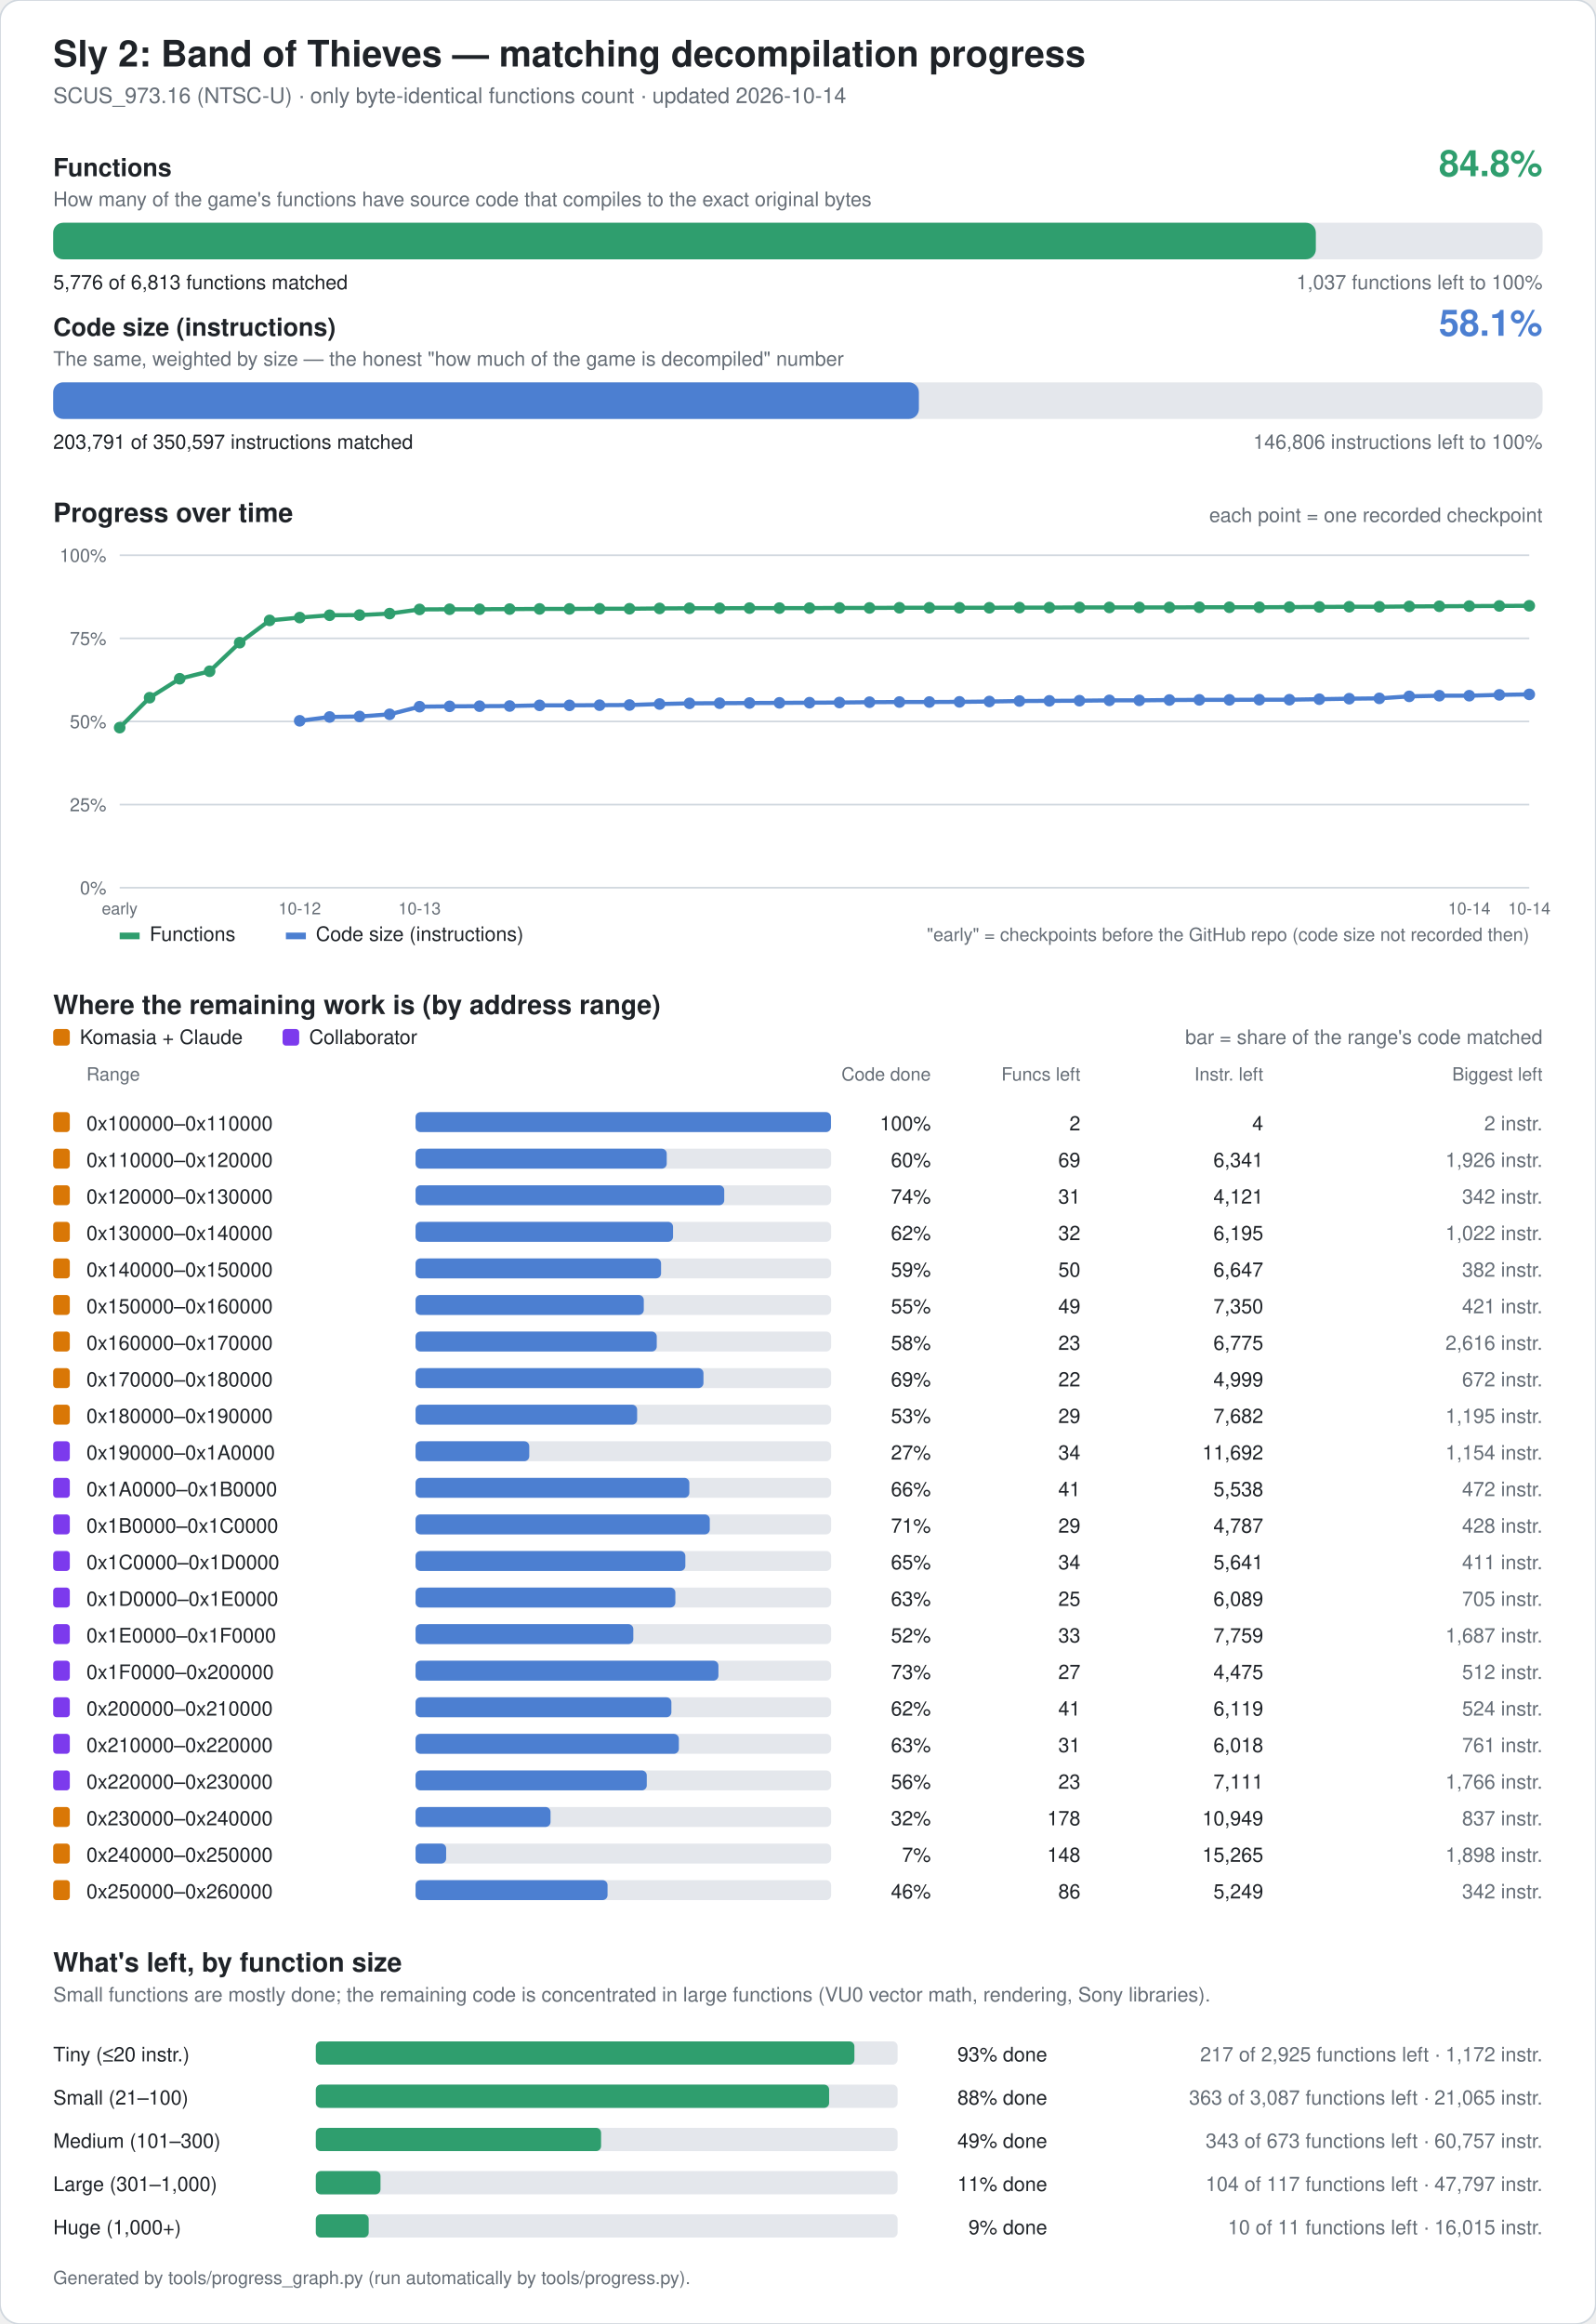
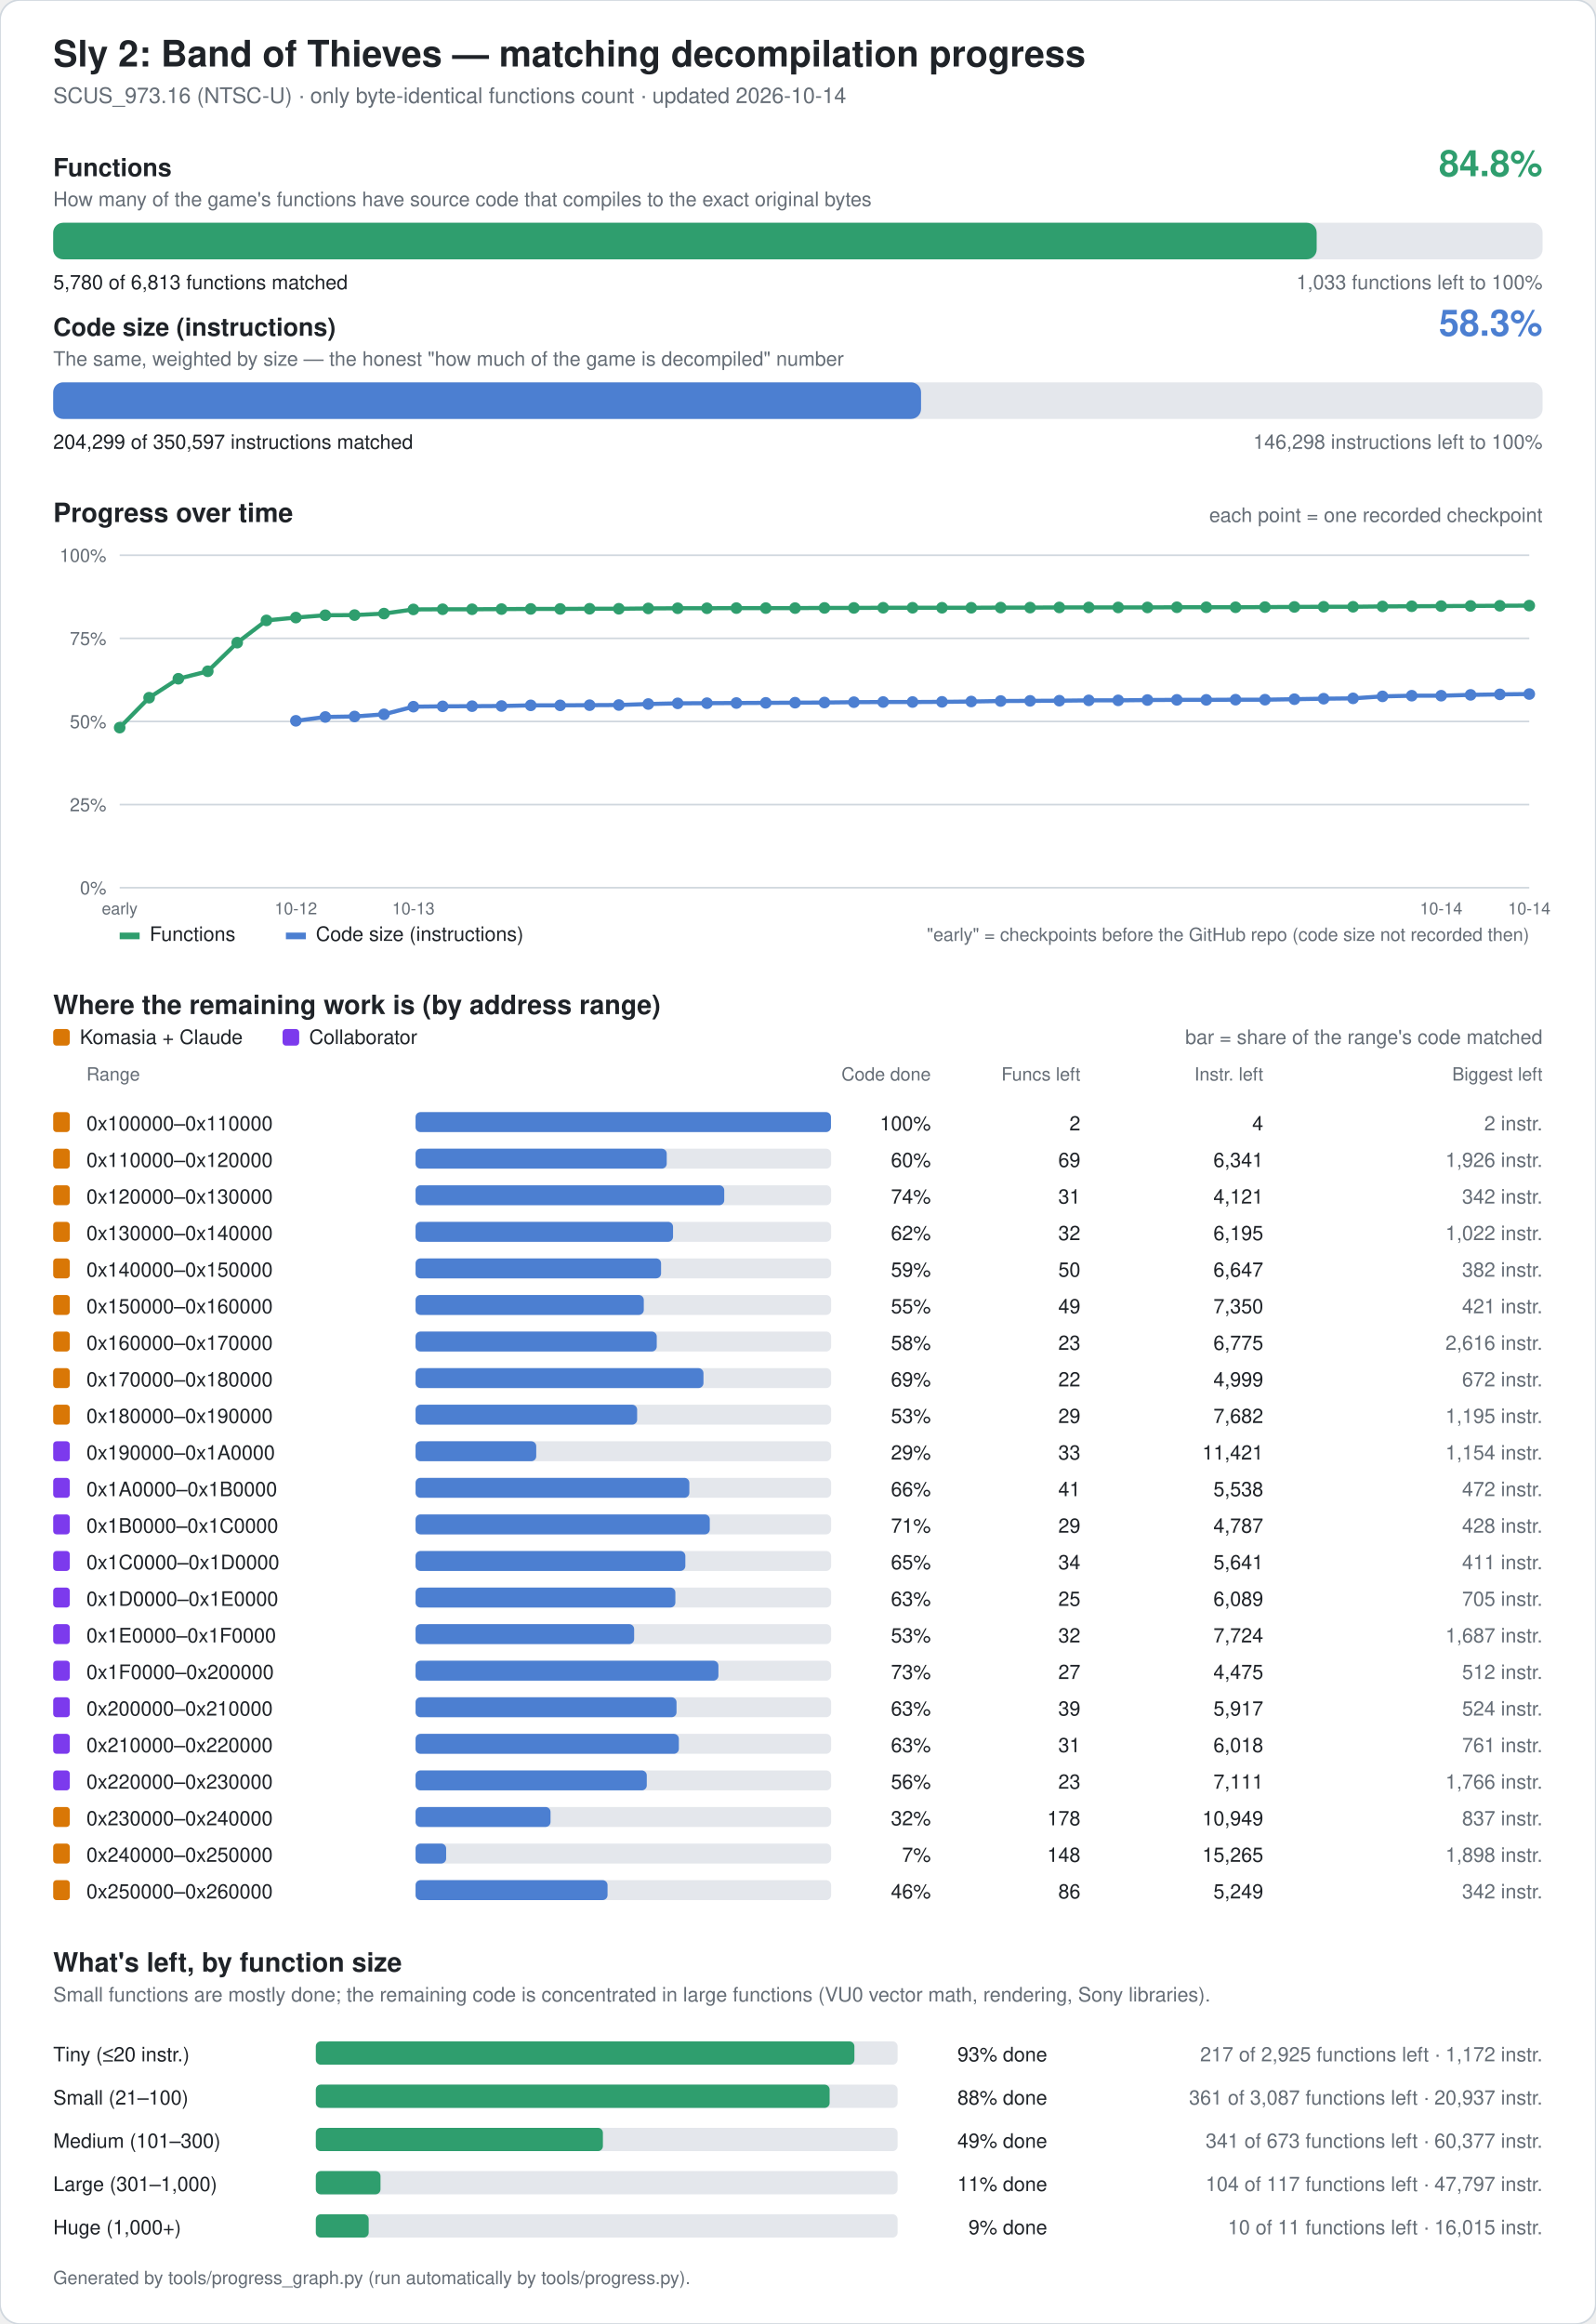
<svg xmlns="http://www.w3.org/2000/svg" width="960" height="1398" viewBox="0 0 960 1398" font-family="-apple-system,BlinkMacSystemFont,Segoe UI,Helvetica,Arial,sans-serif">
  <rect width="960" height="1398" rx="12" fill="#ffffff" stroke="#d0d7de" />
  <text x="32.0" y="40.0" font-size="22" fill="#1f2328" text-anchor="start" font-weight="bold">Sly 2: Band of Thieves — matching decompilation progress</text>
  <text x="32.0" y="62.0" font-size="13" fill="#656d76" text-anchor="start" font-weight="normal">SCUS_973.16 (NTSC-U) · only byte-identical functions count · updated 2026-10-14</text>
  <text x="32.0" y="106.0" font-size="15" fill="#1f2328" text-anchor="start" font-weight="bold">Functions</text>
  <text x="928.0" y="106.0" font-size="22" fill="#2f9e6e" text-anchor="end" font-weight="bold">84.8%</text>
  <text x="32.0" y="124.0" font-size="12" fill="#656d76" text-anchor="start" font-weight="normal">How many of the game's functions have source code that compiles to the exact original bytes</text>
  <rect x="32" y="134" width="896" height="22" rx="6" fill="#e4e7ec" />
-   <rect x="32" y="134" width="759.6" height="22" rx="6" fill="#2f9e6e" />
-   <text x="32.0" y="174.0" font-size="12" fill="#1f2328" text-anchor="start" font-weight="normal">5,776 of 6,813 functions matched</text>
-   <text x="928.0" y="174.0" font-size="12" fill="#656d76" text-anchor="end" font-weight="normal">1,037 functions left to 100%</text>
+   <rect x="32" y="134" width="760.1" height="22" rx="6" fill="#2f9e6e" />
+   <text x="32.0" y="174.0" font-size="12" fill="#1f2328" text-anchor="start" font-weight="normal">5,780 of 6,813 functions matched</text>
+   <text x="928.0" y="174.0" font-size="12" fill="#656d76" text-anchor="end" font-weight="normal">1,033 functions left to 100%</text>
  <text x="32.0" y="202.0" font-size="15" fill="#1f2328" text-anchor="start" font-weight="bold">Code size (instructions)</text>
-   <text x="928.0" y="202.0" font-size="22" fill="#4c7fd1" text-anchor="end" font-weight="bold">58.1%</text>
+   <text x="928.0" y="202.0" font-size="22" fill="#4c7fd1" text-anchor="end" font-weight="bold">58.3%</text>
  <text x="32.0" y="220.0" font-size="12" fill="#656d76" text-anchor="start" font-weight="normal">The same, weighted by size — the honest "how much of the game is decompiled" number</text>
  <rect x="32" y="230" width="896" height="22" rx="6" fill="#e4e7ec" />
-   <rect x="32" y="230" width="520.8" height="22" rx="6" fill="#4c7fd1" />
-   <text x="32.0" y="270.0" font-size="12" fill="#1f2328" text-anchor="start" font-weight="normal">203,791 of 350,597 instructions matched</text>
-   <text x="928.0" y="270.0" font-size="12" fill="#656d76" text-anchor="end" font-weight="normal">146,806 instructions left to 100%</text>
+   <rect x="32" y="230" width="522.1" height="22" rx="6" fill="#4c7fd1" />
+   <text x="32.0" y="270.0" font-size="12" fill="#1f2328" text-anchor="start" font-weight="normal">204,299 of 350,597 instructions matched</text>
+   <text x="928.0" y="270.0" font-size="12" fill="#656d76" text-anchor="end" font-weight="normal">146,298 instructions left to 100%</text>
  <text x="32.0" y="314.0" font-size="16" fill="#1f2328" text-anchor="start" font-weight="bold">Progress over time</text>
  <text x="928.0" y="314.0" font-size="12" fill="#656d76" text-anchor="end" font-weight="normal">each point = one recorded checkpoint</text>
  <line x1="72" y1="534.0" x2="920" y2="534.0" stroke="#d0d7de" stroke-width="1" />
  <text x="64.0" y="538.0" font-size="11" fill="#656d76" text-anchor="end" font-weight="normal">0%</text>
  <line x1="72" y1="484.0" x2="920" y2="484.0" stroke="#d0d7de" stroke-width="1" />
  <text x="64.0" y="488.0" font-size="11" fill="#656d76" text-anchor="end" font-weight="normal">25%</text>
  <line x1="72" y1="434.0" x2="920" y2="434.0" stroke="#d0d7de" stroke-width="1" />
  <text x="64.0" y="438.0" font-size="11" fill="#656d76" text-anchor="end" font-weight="normal">50%</text>
  <line x1="72" y1="384.0" x2="920" y2="384.0" stroke="#d0d7de" stroke-width="1" />
  <text x="64.0" y="388.0" font-size="11" fill="#656d76" text-anchor="end" font-weight="normal">75%</text>
  <line x1="72" y1="334.0" x2="920" y2="334.0" stroke="#d0d7de" stroke-width="1" />
  <text x="64.0" y="338.0" font-size="11" fill="#656d76" text-anchor="end" font-weight="normal">100%</text>
-   <polyline fill="none" stroke="#2f9e6e" stroke-width="2.5" stroke-linejoin="round" points="72.0,437.7 90.0,419.7 108.1,408.3 126.1,403.8 144.2,386.6 162.2,373.2 180.3,371.5 198.3,370.1 216.3,370.0 234.4,369.1 252.4,366.6 270.5,366.5 288.5,366.5 306.6,366.4 324.6,366.3 342.6,366.3 360.7,366.2 378.7,366.2 396.8,366.0 414.8,365.9 432.9,365.9 450.9,365.8 468.9,365.8 487.0,365.8 505.0,365.7 523.1,365.7 541.1,365.6 559.1,365.6 577.2,365.6 595.2,365.6 613.3,365.5 631.3,365.5 649.4,365.4 667.4,365.4 685.4,365.4 703.5,365.4 721.5,365.3 739.6,365.3 757.6,365.3 775.7,365.2 793.7,365.1 811.7,365.0 829.8,365.0 847.8,364.8 865.9,364.7 883.9,364.6 902.0,364.5 920.0,364.4" />
+   <polyline fill="none" stroke="#2f9e6e" stroke-width="2.5" stroke-linejoin="round" points="72.0,437.7 89.7,419.7 107.3,408.3 125.0,403.8 142.7,386.6 160.3,373.2 178.0,371.5 195.7,370.1 213.3,370.0 231.0,369.1 248.7,366.6 266.3,366.5 284.0,366.5 301.7,366.4 319.3,366.3 337.0,366.3 354.7,366.2 372.3,366.2 390.0,366.0 407.7,365.9 425.3,365.9 443.0,365.8 460.7,365.8 478.3,365.8 496.0,365.7 513.7,365.7 531.3,365.6 549.0,365.6 566.7,365.6 584.3,365.6 602.0,365.5 619.7,365.5 637.3,365.4 655.0,365.4 672.7,365.4 690.3,365.4 708.0,365.3 725.7,365.3 743.3,365.3 761.0,365.2 778.7,365.1 796.3,365.0 814.0,365.0 831.7,364.8 849.3,364.7 867.0,364.6 884.7,364.5 902.3,364.4 920.0,364.3" />
  <circle cx="72.0" cy="437.7" r="3.5" fill="#2f9e6e" />
-   <circle cx="90.0" cy="419.7" r="3.5" fill="#2f9e6e" />
-   <circle cx="108.1" cy="408.3" r="3.5" fill="#2f9e6e" />
-   <circle cx="126.1" cy="403.8" r="3.5" fill="#2f9e6e" />
-   <circle cx="144.2" cy="386.6" r="3.5" fill="#2f9e6e" />
-   <circle cx="162.2" cy="373.2" r="3.5" fill="#2f9e6e" />
-   <circle cx="180.3" cy="371.5" r="3.5" fill="#2f9e6e" />
-   <circle cx="198.3" cy="370.1" r="3.5" fill="#2f9e6e" />
-   <circle cx="216.3" cy="370.0" r="3.5" fill="#2f9e6e" />
-   <circle cx="234.4" cy="369.1" r="3.5" fill="#2f9e6e" />
-   <circle cx="252.4" cy="366.6" r="3.5" fill="#2f9e6e" />
-   <circle cx="270.5" cy="366.5" r="3.5" fill="#2f9e6e" />
-   <circle cx="288.5" cy="366.5" r="3.5" fill="#2f9e6e" />
-   <circle cx="306.6" cy="366.4" r="3.5" fill="#2f9e6e" />
-   <circle cx="324.6" cy="366.3" r="3.5" fill="#2f9e6e" />
-   <circle cx="342.6" cy="366.3" r="3.5" fill="#2f9e6e" />
-   <circle cx="360.7" cy="366.2" r="3.5" fill="#2f9e6e" />
-   <circle cx="378.7" cy="366.2" r="3.5" fill="#2f9e6e" />
-   <circle cx="396.8" cy="366.0" r="3.5" fill="#2f9e6e" />
-   <circle cx="414.8" cy="365.9" r="3.5" fill="#2f9e6e" />
-   <circle cx="432.9" cy="365.9" r="3.5" fill="#2f9e6e" />
-   <circle cx="450.9" cy="365.8" r="3.5" fill="#2f9e6e" />
-   <circle cx="468.9" cy="365.8" r="3.5" fill="#2f9e6e" />
-   <circle cx="487.0" cy="365.8" r="3.5" fill="#2f9e6e" />
-   <circle cx="505.0" cy="365.7" r="3.5" fill="#2f9e6e" />
-   <circle cx="523.1" cy="365.7" r="3.5" fill="#2f9e6e" />
-   <circle cx="541.1" cy="365.6" r="3.5" fill="#2f9e6e" />
-   <circle cx="559.1" cy="365.6" r="3.5" fill="#2f9e6e" />
-   <circle cx="577.2" cy="365.6" r="3.5" fill="#2f9e6e" />
-   <circle cx="595.2" cy="365.6" r="3.5" fill="#2f9e6e" />
-   <circle cx="613.3" cy="365.5" r="3.5" fill="#2f9e6e" />
-   <circle cx="631.3" cy="365.5" r="3.5" fill="#2f9e6e" />
-   <circle cx="649.4" cy="365.4" r="3.5" fill="#2f9e6e" />
-   <circle cx="667.4" cy="365.4" r="3.5" fill="#2f9e6e" />
-   <circle cx="685.4" cy="365.4" r="3.5" fill="#2f9e6e" />
-   <circle cx="703.5" cy="365.4" r="3.5" fill="#2f9e6e" />
-   <circle cx="721.5" cy="365.3" r="3.5" fill="#2f9e6e" />
-   <circle cx="739.6" cy="365.3" r="3.5" fill="#2f9e6e" />
-   <circle cx="757.6" cy="365.3" r="3.5" fill="#2f9e6e" />
-   <circle cx="775.7" cy="365.2" r="3.5" fill="#2f9e6e" />
-   <circle cx="793.7" cy="365.1" r="3.5" fill="#2f9e6e" />
-   <circle cx="811.7" cy="365.0" r="3.5" fill="#2f9e6e" />
-   <circle cx="829.8" cy="365.0" r="3.5" fill="#2f9e6e" />
-   <circle cx="847.8" cy="364.8" r="3.5" fill="#2f9e6e" />
-   <circle cx="865.9" cy="364.7" r="3.5" fill="#2f9e6e" />
-   <circle cx="883.9" cy="364.6" r="3.5" fill="#2f9e6e" />
-   <circle cx="902.0" cy="364.5" r="3.5" fill="#2f9e6e" />
-   <circle cx="920.0" cy="364.4" r="3.5" fill="#2f9e6e" />
-   <polyline fill="none" stroke="#4c7fd1" stroke-width="2.5" stroke-linejoin="round" points="180.3,433.6 198.3,431.3 216.3,431.0 234.4,429.7 252.4,425.1 270.5,424.9 288.5,424.8 306.6,424.7 324.6,424.3 342.6,424.3 360.7,424.2 378.7,424.1 396.8,423.5 414.8,423.1 432.9,423.0 450.9,422.9 468.9,422.8 487.0,422.7 505.0,422.6 523.1,422.4 541.1,422.3 559.1,422.3 577.2,422.2 595.2,422.0 613.3,421.7 631.3,421.6 649.4,421.5 667.4,421.3 685.4,421.3 703.5,421.1 721.5,421.0 739.6,421.0 757.6,420.9 775.7,420.9 793.7,420.6 811.7,420.3 829.8,420.1 847.8,418.9 865.9,418.5 883.9,418.5 902.0,418.0 920.0,417.7" />
-   <circle cx="180.3" cy="433.6" r="3.5" fill="#4c7fd1" />
-   <circle cx="198.3" cy="431.3" r="3.5" fill="#4c7fd1" />
-   <circle cx="216.3" cy="431.0" r="3.5" fill="#4c7fd1" />
-   <circle cx="234.4" cy="429.7" r="3.5" fill="#4c7fd1" />
-   <circle cx="252.4" cy="425.1" r="3.5" fill="#4c7fd1" />
-   <circle cx="270.5" cy="424.9" r="3.5" fill="#4c7fd1" />
-   <circle cx="288.5" cy="424.8" r="3.5" fill="#4c7fd1" />
-   <circle cx="306.6" cy="424.7" r="3.5" fill="#4c7fd1" />
-   <circle cx="324.6" cy="424.3" r="3.5" fill="#4c7fd1" />
-   <circle cx="342.6" cy="424.3" r="3.5" fill="#4c7fd1" />
-   <circle cx="360.7" cy="424.2" r="3.5" fill="#4c7fd1" />
-   <circle cx="378.7" cy="424.1" r="3.5" fill="#4c7fd1" />
-   <circle cx="396.8" cy="423.5" r="3.5" fill="#4c7fd1" />
-   <circle cx="414.8" cy="423.1" r="3.5" fill="#4c7fd1" />
-   <circle cx="432.9" cy="423.0" r="3.5" fill="#4c7fd1" />
-   <circle cx="450.9" cy="422.9" r="3.5" fill="#4c7fd1" />
-   <circle cx="468.9" cy="422.8" r="3.5" fill="#4c7fd1" />
-   <circle cx="487.0" cy="422.7" r="3.5" fill="#4c7fd1" />
-   <circle cx="505.0" cy="422.6" r="3.5" fill="#4c7fd1" />
-   <circle cx="523.1" cy="422.4" r="3.5" fill="#4c7fd1" />
-   <circle cx="541.1" cy="422.3" r="3.5" fill="#4c7fd1" />
-   <circle cx="559.1" cy="422.3" r="3.5" fill="#4c7fd1" />
-   <circle cx="577.2" cy="422.2" r="3.5" fill="#4c7fd1" />
-   <circle cx="595.2" cy="422.0" r="3.5" fill="#4c7fd1" />
-   <circle cx="613.3" cy="421.7" r="3.5" fill="#4c7fd1" />
-   <circle cx="631.3" cy="421.6" r="3.5" fill="#4c7fd1" />
-   <circle cx="649.4" cy="421.5" r="3.5" fill="#4c7fd1" />
-   <circle cx="667.4" cy="421.3" r="3.5" fill="#4c7fd1" />
-   <circle cx="685.4" cy="421.3" r="3.5" fill="#4c7fd1" />
-   <circle cx="703.5" cy="421.1" r="3.5" fill="#4c7fd1" />
-   <circle cx="721.5" cy="421.0" r="3.5" fill="#4c7fd1" />
-   <circle cx="739.6" cy="421.0" r="3.5" fill="#4c7fd1" />
-   <circle cx="757.6" cy="420.9" r="3.5" fill="#4c7fd1" />
-   <circle cx="775.7" cy="420.9" r="3.5" fill="#4c7fd1" />
-   <circle cx="793.7" cy="420.6" r="3.5" fill="#4c7fd1" />
-   <circle cx="811.7" cy="420.3" r="3.5" fill="#4c7fd1" />
-   <circle cx="829.8" cy="420.1" r="3.5" fill="#4c7fd1" />
-   <circle cx="847.8" cy="418.9" r="3.5" fill="#4c7fd1" />
-   <circle cx="865.9" cy="418.5" r="3.5" fill="#4c7fd1" />
-   <circle cx="883.9" cy="418.5" r="3.5" fill="#4c7fd1" />
-   <circle cx="902.0" cy="418.0" r="3.5" fill="#4c7fd1" />
-   <circle cx="920.0" cy="417.7" r="3.5" fill="#4c7fd1" />
+   <circle cx="89.7" cy="419.7" r="3.5" fill="#2f9e6e" />
+   <circle cx="107.3" cy="408.3" r="3.5" fill="#2f9e6e" />
+   <circle cx="125.0" cy="403.8" r="3.5" fill="#2f9e6e" />
+   <circle cx="142.7" cy="386.6" r="3.5" fill="#2f9e6e" />
+   <circle cx="160.3" cy="373.2" r="3.5" fill="#2f9e6e" />
+   <circle cx="178.0" cy="371.5" r="3.5" fill="#2f9e6e" />
+   <circle cx="195.7" cy="370.1" r="3.5" fill="#2f9e6e" />
+   <circle cx="213.3" cy="370.0" r="3.5" fill="#2f9e6e" />
+   <circle cx="231.0" cy="369.1" r="3.5" fill="#2f9e6e" />
+   <circle cx="248.7" cy="366.6" r="3.5" fill="#2f9e6e" />
+   <circle cx="266.3" cy="366.5" r="3.5" fill="#2f9e6e" />
+   <circle cx="284.0" cy="366.5" r="3.5" fill="#2f9e6e" />
+   <circle cx="301.7" cy="366.4" r="3.5" fill="#2f9e6e" />
+   <circle cx="319.3" cy="366.3" r="3.5" fill="#2f9e6e" />
+   <circle cx="337.0" cy="366.3" r="3.5" fill="#2f9e6e" />
+   <circle cx="354.7" cy="366.2" r="3.5" fill="#2f9e6e" />
+   <circle cx="372.3" cy="366.2" r="3.5" fill="#2f9e6e" />
+   <circle cx="390.0" cy="366.0" r="3.5" fill="#2f9e6e" />
+   <circle cx="407.7" cy="365.9" r="3.5" fill="#2f9e6e" />
+   <circle cx="425.3" cy="365.9" r="3.5" fill="#2f9e6e" />
+   <circle cx="443.0" cy="365.8" r="3.5" fill="#2f9e6e" />
+   <circle cx="460.7" cy="365.8" r="3.5" fill="#2f9e6e" />
+   <circle cx="478.3" cy="365.8" r="3.5" fill="#2f9e6e" />
+   <circle cx="496.0" cy="365.7" r="3.5" fill="#2f9e6e" />
+   <circle cx="513.7" cy="365.7" r="3.5" fill="#2f9e6e" />
+   <circle cx="531.3" cy="365.6" r="3.5" fill="#2f9e6e" />
+   <circle cx="549.0" cy="365.6" r="3.5" fill="#2f9e6e" />
+   <circle cx="566.7" cy="365.6" r="3.5" fill="#2f9e6e" />
+   <circle cx="584.3" cy="365.6" r="3.5" fill="#2f9e6e" />
+   <circle cx="602.0" cy="365.5" r="3.5" fill="#2f9e6e" />
+   <circle cx="619.7" cy="365.5" r="3.5" fill="#2f9e6e" />
+   <circle cx="637.3" cy="365.4" r="3.5" fill="#2f9e6e" />
+   <circle cx="655.0" cy="365.4" r="3.5" fill="#2f9e6e" />
+   <circle cx="672.7" cy="365.4" r="3.5" fill="#2f9e6e" />
+   <circle cx="690.3" cy="365.4" r="3.5" fill="#2f9e6e" />
+   <circle cx="708.0" cy="365.3" r="3.5" fill="#2f9e6e" />
+   <circle cx="725.7" cy="365.3" r="3.5" fill="#2f9e6e" />
+   <circle cx="743.3" cy="365.3" r="3.5" fill="#2f9e6e" />
+   <circle cx="761.0" cy="365.2" r="3.5" fill="#2f9e6e" />
+   <circle cx="778.7" cy="365.1" r="3.5" fill="#2f9e6e" />
+   <circle cx="796.3" cy="365.0" r="3.5" fill="#2f9e6e" />
+   <circle cx="814.0" cy="365.0" r="3.5" fill="#2f9e6e" />
+   <circle cx="831.7" cy="364.8" r="3.5" fill="#2f9e6e" />
+   <circle cx="849.3" cy="364.7" r="3.5" fill="#2f9e6e" />
+   <circle cx="867.0" cy="364.6" r="3.5" fill="#2f9e6e" />
+   <circle cx="884.7" cy="364.5" r="3.5" fill="#2f9e6e" />
+   <circle cx="902.3" cy="364.4" r="3.5" fill="#2f9e6e" />
+   <circle cx="920.0" cy="364.3" r="3.5" fill="#2f9e6e" />
+   <polyline fill="none" stroke="#4c7fd1" stroke-width="2.5" stroke-linejoin="round" points="178.0,433.6 195.7,431.3 213.3,431.0 231.0,429.7 248.7,425.1 266.3,424.9 284.0,424.8 301.7,424.7 319.3,424.3 337.0,424.3 354.7,424.2 372.3,424.1 390.0,423.5 407.7,423.1 425.3,423.0 443.0,422.9 460.7,422.8 478.3,422.7 496.0,422.6 513.7,422.4 531.3,422.3 549.0,422.3 566.7,422.2 584.3,422.0 602.0,421.7 619.7,421.6 637.3,421.5 655.0,421.3 672.7,421.3 690.3,421.1 708.0,421.0 725.7,421.0 743.3,420.9 761.0,420.9 778.7,420.6 796.3,420.3 814.0,420.1 831.7,418.9 849.3,418.5 867.0,418.5 884.7,418.0 902.3,417.7 920.0,417.5" />
+   <circle cx="178.0" cy="433.6" r="3.5" fill="#4c7fd1" />
+   <circle cx="195.7" cy="431.3" r="3.5" fill="#4c7fd1" />
+   <circle cx="213.3" cy="431.0" r="3.5" fill="#4c7fd1" />
+   <circle cx="231.0" cy="429.7" r="3.5" fill="#4c7fd1" />
+   <circle cx="248.7" cy="425.1" r="3.5" fill="#4c7fd1" />
+   <circle cx="266.3" cy="424.9" r="3.5" fill="#4c7fd1" />
+   <circle cx="284.0" cy="424.8" r="3.5" fill="#4c7fd1" />
+   <circle cx="301.7" cy="424.7" r="3.5" fill="#4c7fd1" />
+   <circle cx="319.3" cy="424.3" r="3.5" fill="#4c7fd1" />
+   <circle cx="337.0" cy="424.3" r="3.5" fill="#4c7fd1" />
+   <circle cx="354.7" cy="424.2" r="3.5" fill="#4c7fd1" />
+   <circle cx="372.3" cy="424.1" r="3.5" fill="#4c7fd1" />
+   <circle cx="390.0" cy="423.5" r="3.5" fill="#4c7fd1" />
+   <circle cx="407.7" cy="423.1" r="3.5" fill="#4c7fd1" />
+   <circle cx="425.3" cy="423.0" r="3.5" fill="#4c7fd1" />
+   <circle cx="443.0" cy="422.9" r="3.5" fill="#4c7fd1" />
+   <circle cx="460.7" cy="422.8" r="3.5" fill="#4c7fd1" />
+   <circle cx="478.3" cy="422.7" r="3.5" fill="#4c7fd1" />
+   <circle cx="496.0" cy="422.6" r="3.5" fill="#4c7fd1" />
+   <circle cx="513.7" cy="422.4" r="3.5" fill="#4c7fd1" />
+   <circle cx="531.3" cy="422.3" r="3.5" fill="#4c7fd1" />
+   <circle cx="549.0" cy="422.3" r="3.5" fill="#4c7fd1" />
+   <circle cx="566.7" cy="422.2" r="3.5" fill="#4c7fd1" />
+   <circle cx="584.3" cy="422.0" r="3.5" fill="#4c7fd1" />
+   <circle cx="602.0" cy="421.7" r="3.5" fill="#4c7fd1" />
+   <circle cx="619.7" cy="421.6" r="3.5" fill="#4c7fd1" />
+   <circle cx="637.3" cy="421.5" r="3.5" fill="#4c7fd1" />
+   <circle cx="655.0" cy="421.3" r="3.5" fill="#4c7fd1" />
+   <circle cx="672.7" cy="421.3" r="3.5" fill="#4c7fd1" />
+   <circle cx="690.3" cy="421.1" r="3.5" fill="#4c7fd1" />
+   <circle cx="708.0" cy="421.0" r="3.5" fill="#4c7fd1" />
+   <circle cx="725.7" cy="421.0" r="3.5" fill="#4c7fd1" />
+   <circle cx="743.3" cy="420.9" r="3.5" fill="#4c7fd1" />
+   <circle cx="761.0" cy="420.9" r="3.5" fill="#4c7fd1" />
+   <circle cx="778.7" cy="420.6" r="3.5" fill="#4c7fd1" />
+   <circle cx="796.3" cy="420.3" r="3.5" fill="#4c7fd1" />
+   <circle cx="814.0" cy="420.1" r="3.5" fill="#4c7fd1" />
+   <circle cx="831.7" cy="418.9" r="3.5" fill="#4c7fd1" />
+   <circle cx="849.3" cy="418.5" r="3.5" fill="#4c7fd1" />
+   <circle cx="867.0" cy="418.5" r="3.5" fill="#4c7fd1" />
+   <circle cx="884.7" cy="418.0" r="3.5" fill="#4c7fd1" />
+   <circle cx="902.3" cy="417.7" r="3.5" fill="#4c7fd1" />
+   <circle cx="920.0" cy="417.5" r="3.5" fill="#4c7fd1" />
  <text x="72.0" y="550.0" font-size="10" fill="#656d76" text-anchor="middle" font-weight="normal">early</text>
-   <text x="180.3" y="550.0" font-size="10" fill="#656d76" text-anchor="middle" font-weight="normal">10-12</text>
-   <text x="252.4" y="550.0" font-size="10" fill="#656d76" text-anchor="middle" font-weight="normal">10-13</text>
-   <text x="883.9" y="550.0" font-size="10" fill="#656d76" text-anchor="middle" font-weight="normal">10-14</text>
+   <text x="178.0" y="550.0" font-size="10" fill="#656d76" text-anchor="middle" font-weight="normal">10-12</text>
+   <text x="248.7" y="550.0" font-size="10" fill="#656d76" text-anchor="middle" font-weight="normal">10-13</text>
+   <text x="867.0" y="550.0" font-size="10" fill="#656d76" text-anchor="middle" font-weight="normal">10-14</text>
  <text x="920.0" y="550.0" font-size="10" fill="#656d76" text-anchor="middle" font-weight="normal">10-14</text>
  <rect x="72" y="561" width="12" height="4" fill="#2f9e6e" />
  <text x="90.0" y="566.0" font-size="12" fill="#1f2328" text-anchor="start" font-weight="normal">Functions</text>
  <rect x="172" y="561" width="12" height="4" fill="#4c7fd1" />
  <text x="190.0" y="566.0" font-size="12" fill="#1f2328" text-anchor="start" font-weight="normal">Code size (instructions)</text>
  <text x="920.0" y="566.0" font-size="11" fill="#656d76" text-anchor="end" font-weight="normal">"early" = checkpoints before the GitHub repo (code size not recorded then)</text>
  <text x="32.0" y="610.0" font-size="16" fill="#1f2328" text-anchor="start" font-weight="bold">Where the remaining work is (by address range)</text>
  <rect x="32" y="619" width="10" height="10" rx="2" fill="#d97706" />
  <text x="48.0" y="628.0" font-size="12" fill="#1f2328" text-anchor="start" font-weight="normal">Komasia + Claude</text>
  <rect x="170" y="619" width="10" height="10" rx="2" fill="#7c3aed" />
  <text x="186.0" y="628.0" font-size="12" fill="#1f2328" text-anchor="start" font-weight="normal">Collaborator</text>
  <text x="928.0" y="628.0" font-size="12" fill="#656d76" text-anchor="end" font-weight="normal">bar = share of the range's code matched</text>
  <text x="52.0" y="650.0" font-size="11" fill="#656d76" text-anchor="start" font-weight="normal">Range</text>
  <text x="560.0" y="650.0" font-size="11" fill="#656d76" text-anchor="end" font-weight="normal">Code done</text>
  <text x="650.0" y="650.0" font-size="11" fill="#656d76" text-anchor="end" font-weight="normal">Funcs left</text>
  <text x="760.0" y="650.0" font-size="11" fill="#656d76" text-anchor="end" font-weight="normal">Instr. left</text>
  <text x="928.0" y="650.0" font-size="11" fill="#656d76" text-anchor="end" font-weight="normal">Biggest left</text>
  <rect x="32" y="669" width="10" height="12" rx="2" fill="#d97706" />
  <text x="52.0" y="680.0" font-size="12" fill="#1f2328" text-anchor="start" font-weight="normal">0x100000–0x110000</text>
  <rect x="250" y="669" width="250" height="12" rx="3" fill="#e4e7ec" />
  <rect x="250" y="669" width="249.9" height="12" rx="3" fill="#4c7fd1" />
  <text x="560.0" y="680.0" font-size="12" fill="#1f2328" text-anchor="end" font-weight="normal">100%</text>
  <text x="650.0" y="680.0" font-size="12" fill="#1f2328" text-anchor="end" font-weight="normal">2</text>
  <text x="760.0" y="680.0" font-size="12" fill="#1f2328" text-anchor="end" font-weight="normal">4</text>
  <text x="928.0" y="680.0" font-size="12" fill="#656d76" text-anchor="end" font-weight="normal">2 instr.</text>
  <rect x="32" y="691" width="10" height="12" rx="2" fill="#d97706" />
  <text x="52.0" y="702.0" font-size="12" fill="#1f2328" text-anchor="start" font-weight="normal">0x110000–0x120000</text>
  <rect x="250" y="691" width="250" height="12" rx="3" fill="#e4e7ec" />
  <rect x="250" y="691" width="151.1" height="12" rx="3" fill="#4c7fd1" />
  <text x="560.0" y="702.0" font-size="12" fill="#1f2328" text-anchor="end" font-weight="normal">60%</text>
  <text x="650.0" y="702.0" font-size="12" fill="#1f2328" text-anchor="end" font-weight="normal">69</text>
  <text x="760.0" y="702.0" font-size="12" fill="#1f2328" text-anchor="end" font-weight="normal">6,341</text>
  <text x="928.0" y="702.0" font-size="12" fill="#656d76" text-anchor="end" font-weight="normal">1,926 instr.</text>
  <rect x="32" y="713" width="10" height="12" rx="2" fill="#d97706" />
  <text x="52.0" y="724.0" font-size="12" fill="#1f2328" text-anchor="start" font-weight="normal">0x120000–0x130000</text>
  <rect x="250" y="713" width="250" height="12" rx="3" fill="#e4e7ec" />
  <rect x="250" y="713" width="185.7" height="12" rx="3" fill="#4c7fd1" />
  <text x="560.0" y="724.0" font-size="12" fill="#1f2328" text-anchor="end" font-weight="normal">74%</text>
  <text x="650.0" y="724.0" font-size="12" fill="#1f2328" text-anchor="end" font-weight="normal">31</text>
  <text x="760.0" y="724.0" font-size="12" fill="#1f2328" text-anchor="end" font-weight="normal">4,121</text>
  <text x="928.0" y="724.0" font-size="12" fill="#656d76" text-anchor="end" font-weight="normal">342 instr.</text>
  <rect x="32" y="735" width="10" height="12" rx="2" fill="#d97706" />
  <text x="52.0" y="746.0" font-size="12" fill="#1f2328" text-anchor="start" font-weight="normal">0x130000–0x140000</text>
  <rect x="250" y="735" width="250" height="12" rx="3" fill="#e4e7ec" />
  <rect x="250" y="735" width="154.9" height="12" rx="3" fill="#4c7fd1" />
  <text x="560.0" y="746.0" font-size="12" fill="#1f2328" text-anchor="end" font-weight="normal">62%</text>
  <text x="650.0" y="746.0" font-size="12" fill="#1f2328" text-anchor="end" font-weight="normal">32</text>
  <text x="760.0" y="746.0" font-size="12" fill="#1f2328" text-anchor="end" font-weight="normal">6,195</text>
  <text x="928.0" y="746.0" font-size="12" fill="#656d76" text-anchor="end" font-weight="normal">1,022 instr.</text>
  <rect x="32" y="757" width="10" height="12" rx="2" fill="#d97706" />
  <text x="52.0" y="768.0" font-size="12" fill="#1f2328" text-anchor="start" font-weight="normal">0x140000–0x150000</text>
  <rect x="250" y="757" width="250" height="12" rx="3" fill="#e4e7ec" />
  <rect x="250" y="757" width="147.7" height="12" rx="3" fill="#4c7fd1" />
  <text x="560.0" y="768.0" font-size="12" fill="#1f2328" text-anchor="end" font-weight="normal">59%</text>
  <text x="650.0" y="768.0" font-size="12" fill="#1f2328" text-anchor="end" font-weight="normal">50</text>
  <text x="760.0" y="768.0" font-size="12" fill="#1f2328" text-anchor="end" font-weight="normal">6,647</text>
  <text x="928.0" y="768.0" font-size="12" fill="#656d76" text-anchor="end" font-weight="normal">382 instr.</text>
  <rect x="32" y="779" width="10" height="12" rx="2" fill="#d97706" />
  <text x="52.0" y="790.0" font-size="12" fill="#1f2328" text-anchor="start" font-weight="normal">0x150000–0x160000</text>
  <rect x="250" y="779" width="250" height="12" rx="3" fill="#e4e7ec" />
  <rect x="250" y="779" width="137.3" height="12" rx="3" fill="#4c7fd1" />
  <text x="560.0" y="790.0" font-size="12" fill="#1f2328" text-anchor="end" font-weight="normal">55%</text>
  <text x="650.0" y="790.0" font-size="12" fill="#1f2328" text-anchor="end" font-weight="normal">49</text>
  <text x="760.0" y="790.0" font-size="12" fill="#1f2328" text-anchor="end" font-weight="normal">7,350</text>
  <text x="928.0" y="790.0" font-size="12" fill="#656d76" text-anchor="end" font-weight="normal">421 instr.</text>
  <rect x="32" y="801" width="10" height="12" rx="2" fill="#d97706" />
  <text x="52.0" y="812.0" font-size="12" fill="#1f2328" text-anchor="start" font-weight="normal">0x160000–0x170000</text>
  <rect x="250" y="801" width="250" height="12" rx="3" fill="#e4e7ec" />
  <rect x="250" y="801" width="145.1" height="12" rx="3" fill="#4c7fd1" />
  <text x="560.0" y="812.0" font-size="12" fill="#1f2328" text-anchor="end" font-weight="normal">58%</text>
  <text x="650.0" y="812.0" font-size="12" fill="#1f2328" text-anchor="end" font-weight="normal">23</text>
  <text x="760.0" y="812.0" font-size="12" fill="#1f2328" text-anchor="end" font-weight="normal">6,775</text>
  <text x="928.0" y="812.0" font-size="12" fill="#656d76" text-anchor="end" font-weight="normal">2,616 instr.</text>
  <rect x="32" y="823" width="10" height="12" rx="2" fill="#d97706" />
  <text x="52.0" y="834.0" font-size="12" fill="#1f2328" text-anchor="start" font-weight="normal">0x170000–0x180000</text>
  <rect x="250" y="823" width="250" height="12" rx="3" fill="#e4e7ec" />
  <rect x="250" y="823" width="173.2" height="12" rx="3" fill="#4c7fd1" />
  <text x="560.0" y="834.0" font-size="12" fill="#1f2328" text-anchor="end" font-weight="normal">69%</text>
  <text x="650.0" y="834.0" font-size="12" fill="#1f2328" text-anchor="end" font-weight="normal">22</text>
  <text x="760.0" y="834.0" font-size="12" fill="#1f2328" text-anchor="end" font-weight="normal">4,999</text>
  <text x="928.0" y="834.0" font-size="12" fill="#656d76" text-anchor="end" font-weight="normal">672 instr.</text>
  <rect x="32" y="845" width="10" height="12" rx="2" fill="#d97706" />
  <text x="52.0" y="856.0" font-size="12" fill="#1f2328" text-anchor="start" font-weight="normal">0x180000–0x190000</text>
  <rect x="250" y="845" width="250" height="12" rx="3" fill="#e4e7ec" />
  <rect x="250" y="845" width="133.3" height="12" rx="3" fill="#4c7fd1" />
  <text x="560.0" y="856.0" font-size="12" fill="#1f2328" text-anchor="end" font-weight="normal">53%</text>
  <text x="650.0" y="856.0" font-size="12" fill="#1f2328" text-anchor="end" font-weight="normal">29</text>
  <text x="760.0" y="856.0" font-size="12" fill="#1f2328" text-anchor="end" font-weight="normal">7,682</text>
  <text x="928.0" y="856.0" font-size="12" fill="#656d76" text-anchor="end" font-weight="normal">1,195 instr.</text>
  <rect x="32" y="867" width="10" height="12" rx="2" fill="#7c3aed" />
  <text x="52.0" y="878.0" font-size="12" fill="#1f2328" text-anchor="start" font-weight="normal">0x190000–0x1A0000</text>
  <rect x="250" y="867" width="250" height="12" rx="3" fill="#e4e7ec" />
-   <rect x="250" y="867" width="68.4" height="12" rx="3" fill="#4c7fd1" />
-   <text x="560.0" y="878.0" font-size="12" fill="#1f2328" text-anchor="end" font-weight="normal">27%</text>
-   <text x="650.0" y="878.0" font-size="12" fill="#1f2328" text-anchor="end" font-weight="normal">34</text>
-   <text x="760.0" y="878.0" font-size="12" fill="#1f2328" text-anchor="end" font-weight="normal">11,692</text>
+   <rect x="250" y="867" width="72.6" height="12" rx="3" fill="#4c7fd1" />
+   <text x="560.0" y="878.0" font-size="12" fill="#1f2328" text-anchor="end" font-weight="normal">29%</text>
+   <text x="650.0" y="878.0" font-size="12" fill="#1f2328" text-anchor="end" font-weight="normal">33</text>
+   <text x="760.0" y="878.0" font-size="12" fill="#1f2328" text-anchor="end" font-weight="normal">11,421</text>
  <text x="928.0" y="878.0" font-size="12" fill="#656d76" text-anchor="end" font-weight="normal">1,154 instr.</text>
  <rect x="32" y="889" width="10" height="12" rx="2" fill="#7c3aed" />
  <text x="52.0" y="900.0" font-size="12" fill="#1f2328" text-anchor="start" font-weight="normal">0x1A0000–0x1B0000</text>
  <rect x="250" y="889" width="250" height="12" rx="3" fill="#e4e7ec" />
  <rect x="250" y="889" width="164.7" height="12" rx="3" fill="#4c7fd1" />
  <text x="560.0" y="900.0" font-size="12" fill="#1f2328" text-anchor="end" font-weight="normal">66%</text>
  <text x="650.0" y="900.0" font-size="12" fill="#1f2328" text-anchor="end" font-weight="normal">41</text>
  <text x="760.0" y="900.0" font-size="12" fill="#1f2328" text-anchor="end" font-weight="normal">5,538</text>
  <text x="928.0" y="900.0" font-size="12" fill="#656d76" text-anchor="end" font-weight="normal">472 instr.</text>
  <rect x="32" y="911" width="10" height="12" rx="2" fill="#7c3aed" />
  <text x="52.0" y="922.0" font-size="12" fill="#1f2328" text-anchor="start" font-weight="normal">0x1B0000–0x1C0000</text>
  <rect x="250" y="911" width="250" height="12" rx="3" fill="#e4e7ec" />
  <rect x="250" y="911" width="177.0" height="12" rx="3" fill="#4c7fd1" />
  <text x="560.0" y="922.0" font-size="12" fill="#1f2328" text-anchor="end" font-weight="normal">71%</text>
  <text x="650.0" y="922.0" font-size="12" fill="#1f2328" text-anchor="end" font-weight="normal">29</text>
  <text x="760.0" y="922.0" font-size="12" fill="#1f2328" text-anchor="end" font-weight="normal">4,787</text>
  <text x="928.0" y="922.0" font-size="12" fill="#656d76" text-anchor="end" font-weight="normal">428 instr.</text>
  <rect x="32" y="933" width="10" height="12" rx="2" fill="#7c3aed" />
  <text x="52.0" y="944.0" font-size="12" fill="#1f2328" text-anchor="start" font-weight="normal">0x1C0000–0x1D0000</text>
  <rect x="250" y="933" width="250" height="12" rx="3" fill="#e4e7ec" />
  <rect x="250" y="933" width="162.3" height="12" rx="3" fill="#4c7fd1" />
  <text x="560.0" y="944.0" font-size="12" fill="#1f2328" text-anchor="end" font-weight="normal">65%</text>
  <text x="650.0" y="944.0" font-size="12" fill="#1f2328" text-anchor="end" font-weight="normal">34</text>
  <text x="760.0" y="944.0" font-size="12" fill="#1f2328" text-anchor="end" font-weight="normal">5,641</text>
  <text x="928.0" y="944.0" font-size="12" fill="#656d76" text-anchor="end" font-weight="normal">411 instr.</text>
  <rect x="32" y="955" width="10" height="12" rx="2" fill="#7c3aed" />
  <text x="52.0" y="966.0" font-size="12" fill="#1f2328" text-anchor="start" font-weight="normal">0x1D0000–0x1E0000</text>
  <rect x="250" y="955" width="250" height="12" rx="3" fill="#e4e7ec" />
  <rect x="250" y="955" width="156.3" height="12" rx="3" fill="#4c7fd1" />
  <text x="560.0" y="966.0" font-size="12" fill="#1f2328" text-anchor="end" font-weight="normal">63%</text>
  <text x="650.0" y="966.0" font-size="12" fill="#1f2328" text-anchor="end" font-weight="normal">25</text>
  <text x="760.0" y="966.0" font-size="12" fill="#1f2328" text-anchor="end" font-weight="normal">6,089</text>
  <text x="928.0" y="966.0" font-size="12" fill="#656d76" text-anchor="end" font-weight="normal">705 instr.</text>
  <rect x="32" y="977" width="10" height="12" rx="2" fill="#7c3aed" />
  <text x="52.0" y="988.0" font-size="12" fill="#1f2328" text-anchor="start" font-weight="normal">0x1E0000–0x1F0000</text>
  <rect x="250" y="977" width="250" height="12" rx="3" fill="#e4e7ec" />
-   <rect x="250" y="977" width="131.0" height="12" rx="3" fill="#4c7fd1" />
-   <text x="560.0" y="988.0" font-size="12" fill="#1f2328" text-anchor="end" font-weight="normal">52%</text>
-   <text x="650.0" y="988.0" font-size="12" fill="#1f2328" text-anchor="end" font-weight="normal">33</text>
-   <text x="760.0" y="988.0" font-size="12" fill="#1f2328" text-anchor="end" font-weight="normal">7,759</text>
+   <rect x="250" y="977" width="131.5" height="12" rx="3" fill="#4c7fd1" />
+   <text x="560.0" y="988.0" font-size="12" fill="#1f2328" text-anchor="end" font-weight="normal">53%</text>
+   <text x="650.0" y="988.0" font-size="12" fill="#1f2328" text-anchor="end" font-weight="normal">32</text>
+   <text x="760.0" y="988.0" font-size="12" fill="#1f2328" text-anchor="end" font-weight="normal">7,724</text>
  <text x="928.0" y="988.0" font-size="12" fill="#656d76" text-anchor="end" font-weight="normal">1,687 instr.</text>
  <rect x="32" y="999" width="10" height="12" rx="2" fill="#7c3aed" />
  <text x="52.0" y="1010.0" font-size="12" fill="#1f2328" text-anchor="start" font-weight="normal">0x1F0000–0x200000</text>
  <rect x="250" y="999" width="250" height="12" rx="3" fill="#e4e7ec" />
  <rect x="250" y="999" width="182.2" height="12" rx="3" fill="#4c7fd1" />
  <text x="560.0" y="1010.0" font-size="12" fill="#1f2328" text-anchor="end" font-weight="normal">73%</text>
  <text x="650.0" y="1010.0" font-size="12" fill="#1f2328" text-anchor="end" font-weight="normal">27</text>
  <text x="760.0" y="1010.0" font-size="12" fill="#1f2328" text-anchor="end" font-weight="normal">4,475</text>
  <text x="928.0" y="1010.0" font-size="12" fill="#656d76" text-anchor="end" font-weight="normal">512 instr.</text>
  <rect x="32" y="1021" width="10" height="12" rx="2" fill="#7c3aed" />
  <text x="52.0" y="1032.0" font-size="12" fill="#1f2328" text-anchor="start" font-weight="normal">0x200000–0x210000</text>
  <rect x="250" y="1021" width="250" height="12" rx="3" fill="#e4e7ec" />
-   <rect x="250" y="1021" width="153.9" height="12" rx="3" fill="#4c7fd1" />
-   <text x="560.0" y="1032.0" font-size="12" fill="#1f2328" text-anchor="end" font-weight="normal">62%</text>
-   <text x="650.0" y="1032.0" font-size="12" fill="#1f2328" text-anchor="end" font-weight="normal">41</text>
-   <text x="760.0" y="1032.0" font-size="12" fill="#1f2328" text-anchor="end" font-weight="normal">6,119</text>
+   <rect x="250" y="1021" width="157.0" height="12" rx="3" fill="#4c7fd1" />
+   <text x="560.0" y="1032.0" font-size="12" fill="#1f2328" text-anchor="end" font-weight="normal">63%</text>
+   <text x="650.0" y="1032.0" font-size="12" fill="#1f2328" text-anchor="end" font-weight="normal">39</text>
+   <text x="760.0" y="1032.0" font-size="12" fill="#1f2328" text-anchor="end" font-weight="normal">5,917</text>
  <text x="928.0" y="1032.0" font-size="12" fill="#656d76" text-anchor="end" font-weight="normal">524 instr.</text>
  <rect x="32" y="1043" width="10" height="12" rx="2" fill="#7c3aed" />
  <text x="52.0" y="1054.0" font-size="12" fill="#1f2328" text-anchor="start" font-weight="normal">0x210000–0x220000</text>
  <rect x="250" y="1043" width="250" height="12" rx="3" fill="#e4e7ec" />
  <rect x="250" y="1043" width="158.4" height="12" rx="3" fill="#4c7fd1" />
  <text x="560.0" y="1054.0" font-size="12" fill="#1f2328" text-anchor="end" font-weight="normal">63%</text>
  <text x="650.0" y="1054.0" font-size="12" fill="#1f2328" text-anchor="end" font-weight="normal">31</text>
  <text x="760.0" y="1054.0" font-size="12" fill="#1f2328" text-anchor="end" font-weight="normal">6,018</text>
  <text x="928.0" y="1054.0" font-size="12" fill="#656d76" text-anchor="end" font-weight="normal">761 instr.</text>
  <rect x="32" y="1065" width="10" height="12" rx="2" fill="#7c3aed" />
  <text x="52.0" y="1076.0" font-size="12" fill="#1f2328" text-anchor="start" font-weight="normal">0x220000–0x230000</text>
  <rect x="250" y="1065" width="250" height="12" rx="3" fill="#e4e7ec" />
  <rect x="250" y="1065" width="139.1" height="12" rx="3" fill="#4c7fd1" />
  <text x="560.0" y="1076.0" font-size="12" fill="#1f2328" text-anchor="end" font-weight="normal">56%</text>
  <text x="650.0" y="1076.0" font-size="12" fill="#1f2328" text-anchor="end" font-weight="normal">23</text>
  <text x="760.0" y="1076.0" font-size="12" fill="#1f2328" text-anchor="end" font-weight="normal">7,111</text>
  <text x="928.0" y="1076.0" font-size="12" fill="#656d76" text-anchor="end" font-weight="normal">1,766 instr.</text>
  <rect x="32" y="1087" width="10" height="12" rx="2" fill="#d97706" />
  <text x="52.0" y="1098.0" font-size="12" fill="#1f2328" text-anchor="start" font-weight="normal">0x230000–0x240000</text>
  <rect x="250" y="1087" width="250" height="12" rx="3" fill="#e4e7ec" />
  <rect x="250" y="1087" width="81.2" height="12" rx="3" fill="#4c7fd1" />
  <text x="560.0" y="1098.0" font-size="12" fill="#1f2328" text-anchor="end" font-weight="normal">32%</text>
  <text x="650.0" y="1098.0" font-size="12" fill="#1f2328" text-anchor="end" font-weight="normal">178</text>
  <text x="760.0" y="1098.0" font-size="12" fill="#1f2328" text-anchor="end" font-weight="normal">10,949</text>
  <text x="928.0" y="1098.0" font-size="12" fill="#656d76" text-anchor="end" font-weight="normal">837 instr.</text>
  <rect x="32" y="1109" width="10" height="12" rx="2" fill="#d97706" />
  <text x="52.0" y="1120.0" font-size="12" fill="#1f2328" text-anchor="start" font-weight="normal">0x240000–0x250000</text>
  <rect x="250" y="1109" width="250" height="12" rx="3" fill="#e4e7ec" />
  <rect x="250" y="1109" width="18.4" height="12" rx="3" fill="#4c7fd1" />
  <text x="560.0" y="1120.0" font-size="12" fill="#1f2328" text-anchor="end" font-weight="normal">7%</text>
  <text x="650.0" y="1120.0" font-size="12" fill="#1f2328" text-anchor="end" font-weight="normal">148</text>
  <text x="760.0" y="1120.0" font-size="12" fill="#1f2328" text-anchor="end" font-weight="normal">15,265</text>
  <text x="928.0" y="1120.0" font-size="12" fill="#656d76" text-anchor="end" font-weight="normal">1,898 instr.</text>
  <rect x="32" y="1131" width="10" height="12" rx="2" fill="#d97706" />
  <text x="52.0" y="1142.0" font-size="12" fill="#1f2328" text-anchor="start" font-weight="normal">0x250000–0x260000</text>
  <rect x="250" y="1131" width="250" height="12" rx="3" fill="#e4e7ec" />
  <rect x="250" y="1131" width="115.5" height="12" rx="3" fill="#4c7fd1" />
  <text x="560.0" y="1142.0" font-size="12" fill="#1f2328" text-anchor="end" font-weight="normal">46%</text>
  <text x="650.0" y="1142.0" font-size="12" fill="#1f2328" text-anchor="end" font-weight="normal">86</text>
  <text x="760.0" y="1142.0" font-size="12" fill="#1f2328" text-anchor="end" font-weight="normal">5,249</text>
  <text x="928.0" y="1142.0" font-size="12" fill="#656d76" text-anchor="end" font-weight="normal">342 instr.</text>
  <text x="32.0" y="1186.0" font-size="16" fill="#1f2328" text-anchor="start" font-weight="bold">What's left, by function size</text>
  <text x="32.0" y="1204.0" font-size="12" fill="#656d76" text-anchor="start" font-weight="normal">Small functions are mostly done; the remaining code is concentrated in large functions (VU0 vector math, rendering, Sony libraries).</text>
  <text x="32.0" y="1240.0" font-size="12" fill="#1f2328" text-anchor="start" font-weight="normal">Tiny (≤20 instr.)</text>
  <rect x="190" y="1228" width="350" height="14" rx="3" fill="#e4e7ec" />
  <rect x="190" y="1228" width="324.0" height="14" rx="3" fill="#2f9e6e" />
  <text x="630.0" y="1240.0" font-size="12" fill="#1f2328" text-anchor="end" font-weight="normal">93% done</text>
  <text x="928.0" y="1240.0" font-size="12" fill="#656d76" text-anchor="end" font-weight="normal">217 of 2,925 functions left · 1,172 instr.</text>
  <text x="32.0" y="1266.0" font-size="12" fill="#1f2328" text-anchor="start" font-weight="normal">Small (21–100)</text>
  <rect x="190" y="1254" width="350" height="14" rx="3" fill="#e4e7ec" />
-   <rect x="190" y="1254" width="308.8" height="14" rx="3" fill="#2f9e6e" />
+   <rect x="190" y="1254" width="309.1" height="14" rx="3" fill="#2f9e6e" />
  <text x="630.0" y="1266.0" font-size="12" fill="#1f2328" text-anchor="end" font-weight="normal">88% done</text>
-   <text x="928.0" y="1266.0" font-size="12" fill="#656d76" text-anchor="end" font-weight="normal">363 of 3,087 functions left · 21,065 instr.</text>
+   <text x="928.0" y="1266.0" font-size="12" fill="#656d76" text-anchor="end" font-weight="normal">361 of 3,087 functions left · 20,937 instr.</text>
  <text x="32.0" y="1292.0" font-size="12" fill="#1f2328" text-anchor="start" font-weight="normal">Medium (101–300)</text>
  <rect x="190" y="1280" width="350" height="14" rx="3" fill="#e4e7ec" />
-   <rect x="190" y="1280" width="171.6" height="14" rx="3" fill="#2f9e6e" />
+   <rect x="190" y="1280" width="172.7" height="14" rx="3" fill="#2f9e6e" />
  <text x="630.0" y="1292.0" font-size="12" fill="#1f2328" text-anchor="end" font-weight="normal">49% done</text>
-   <text x="928.0" y="1292.0" font-size="12" fill="#656d76" text-anchor="end" font-weight="normal">343 of 673 functions left · 60,757 instr.</text>
+   <text x="928.0" y="1292.0" font-size="12" fill="#656d76" text-anchor="end" font-weight="normal">341 of 673 functions left · 60,377 instr.</text>
  <text x="32.0" y="1318.0" font-size="12" fill="#1f2328" text-anchor="start" font-weight="normal">Large (301–1,000)</text>
  <rect x="190" y="1306" width="350" height="14" rx="3" fill="#e4e7ec" />
  <rect x="190" y="1306" width="38.9" height="14" rx="3" fill="#2f9e6e" />
  <text x="630.0" y="1318.0" font-size="12" fill="#1f2328" text-anchor="end" font-weight="normal">11% done</text>
  <text x="928.0" y="1318.0" font-size="12" fill="#656d76" text-anchor="end" font-weight="normal">104 of 117 functions left · 47,797 instr.</text>
  <text x="32.0" y="1344.0" font-size="12" fill="#1f2328" text-anchor="start" font-weight="normal">Huge (1,000+)</text>
  <rect x="190" y="1332" width="350" height="14" rx="3" fill="#e4e7ec" />
  <rect x="190" y="1332" width="31.8" height="14" rx="3" fill="#2f9e6e" />
  <text x="630.0" y="1344.0" font-size="12" fill="#1f2328" text-anchor="end" font-weight="normal">9% done</text>
  <text x="928.0" y="1344.0" font-size="12" fill="#656d76" text-anchor="end" font-weight="normal">10 of 11 functions left · 16,015 instr.</text>
  <text x="32.0" y="1374.0" font-size="11" fill="#656d76" text-anchor="start" font-weight="normal">Generated by tools/progress_graph.py (run automatically by tools/progress.py).</text>
</svg>
